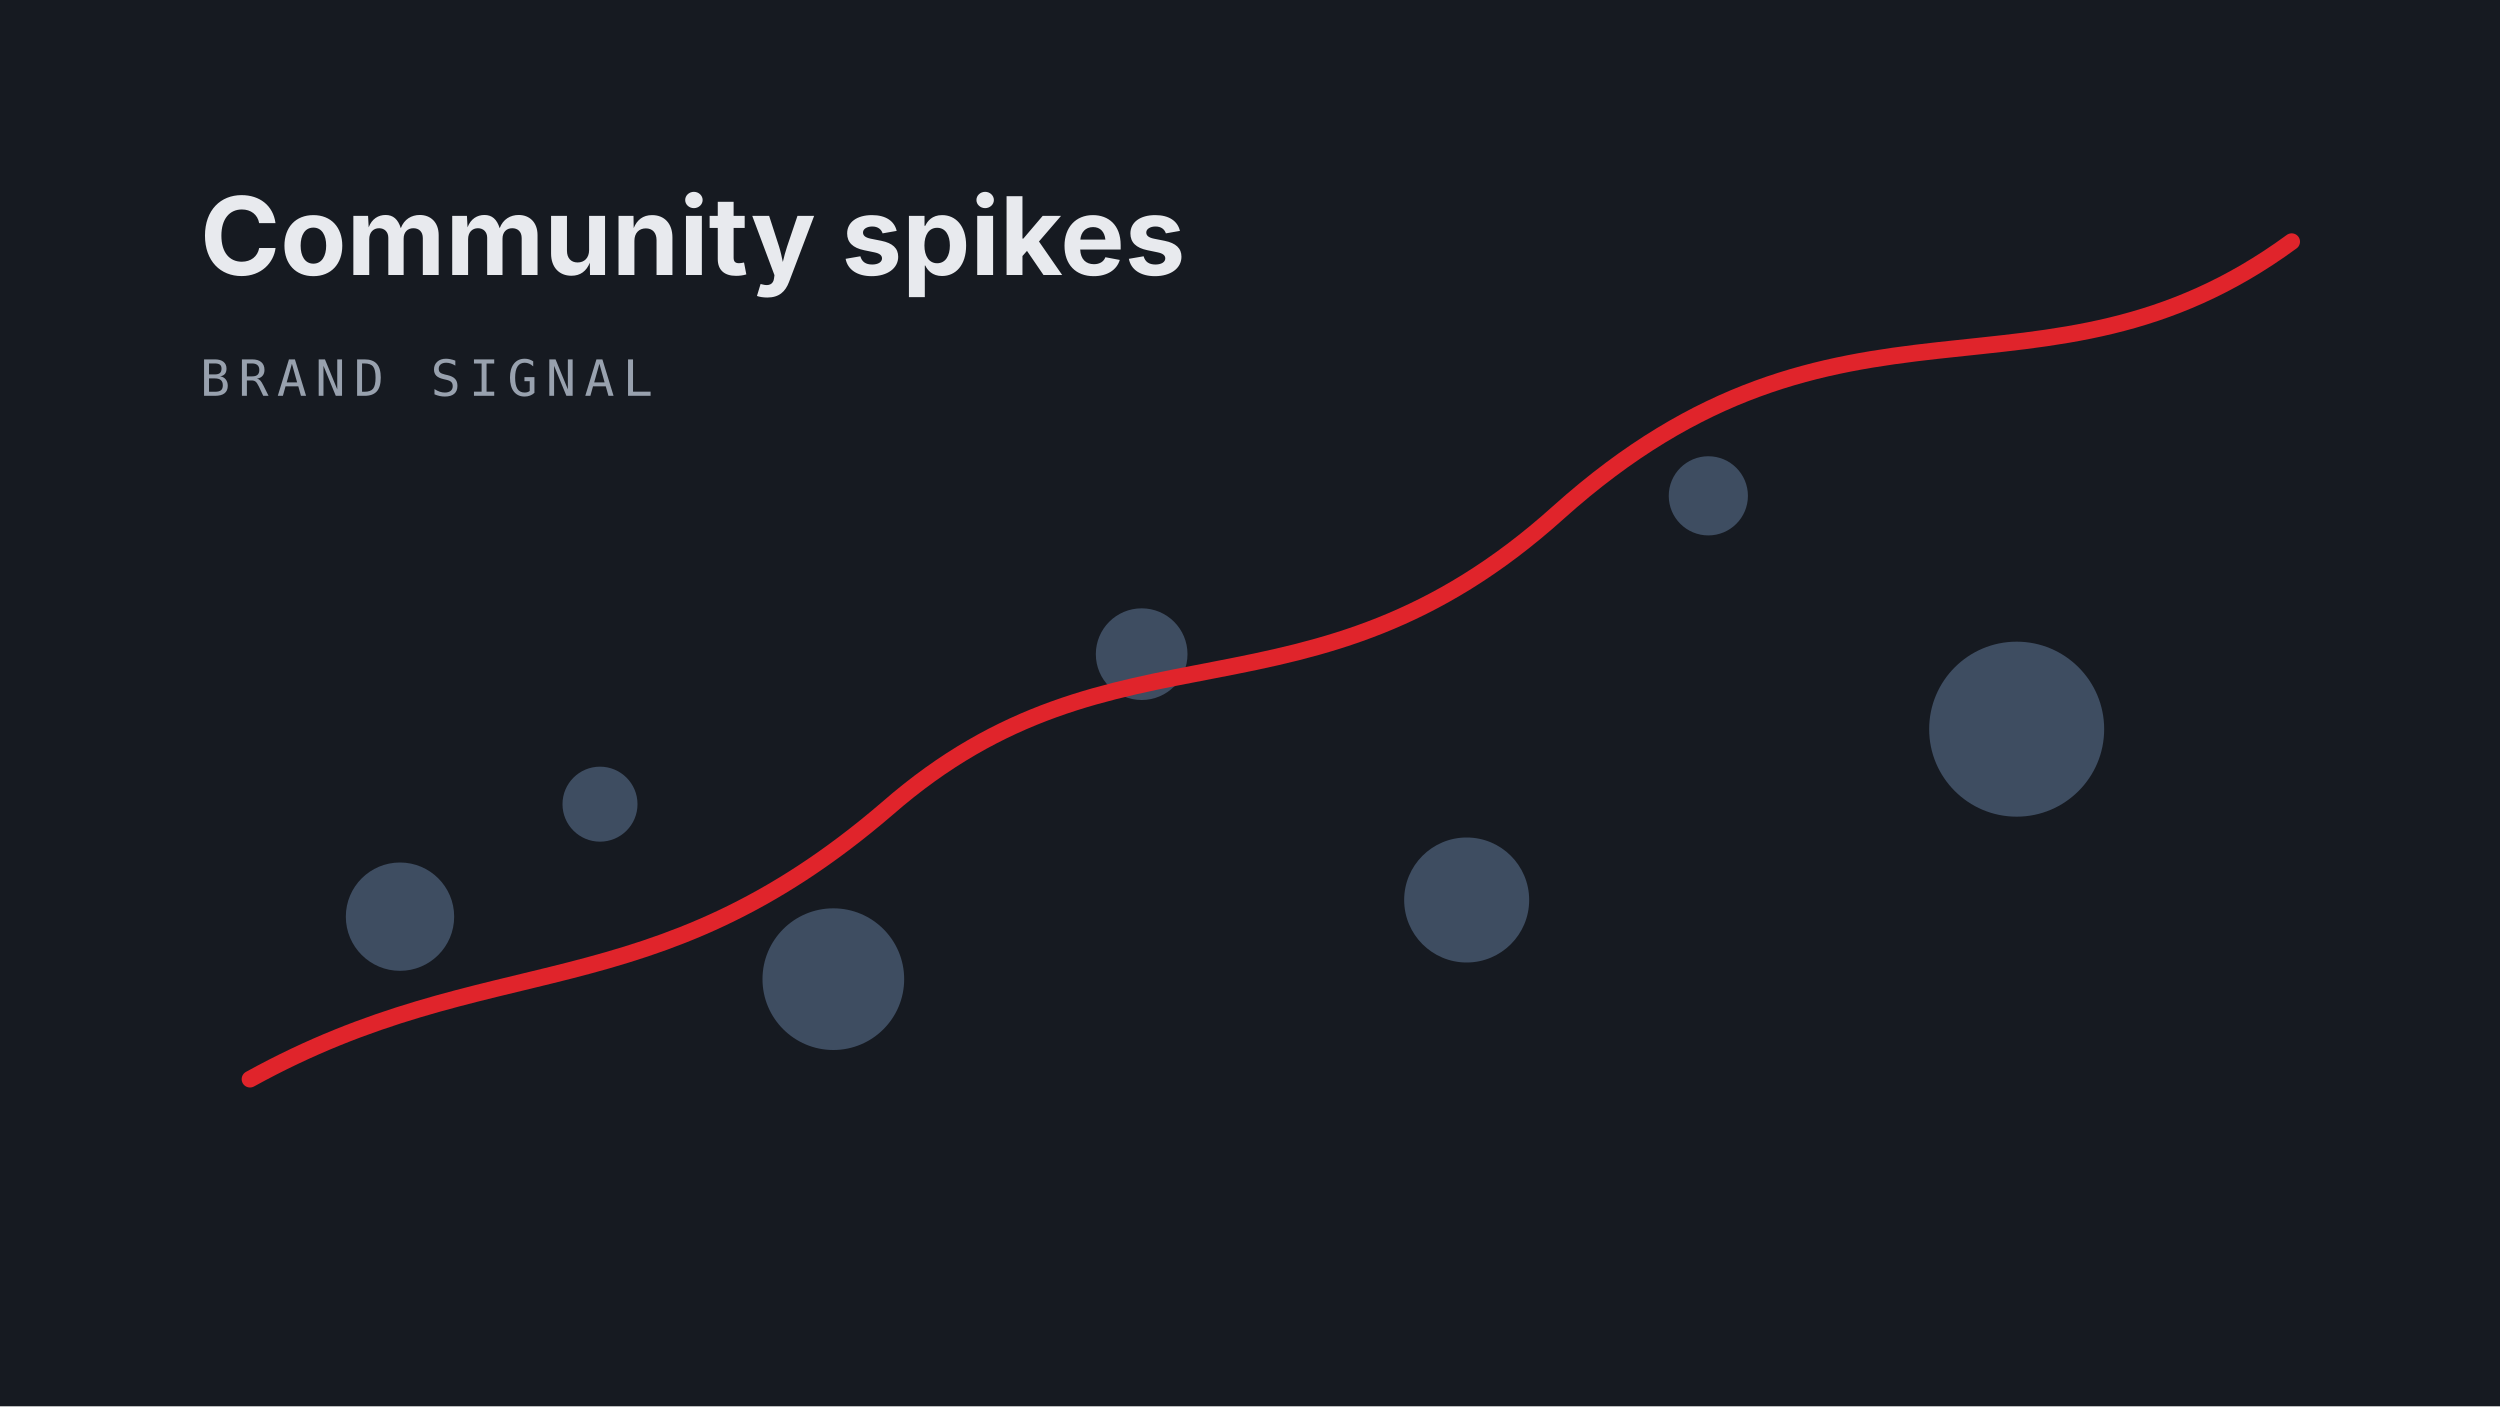
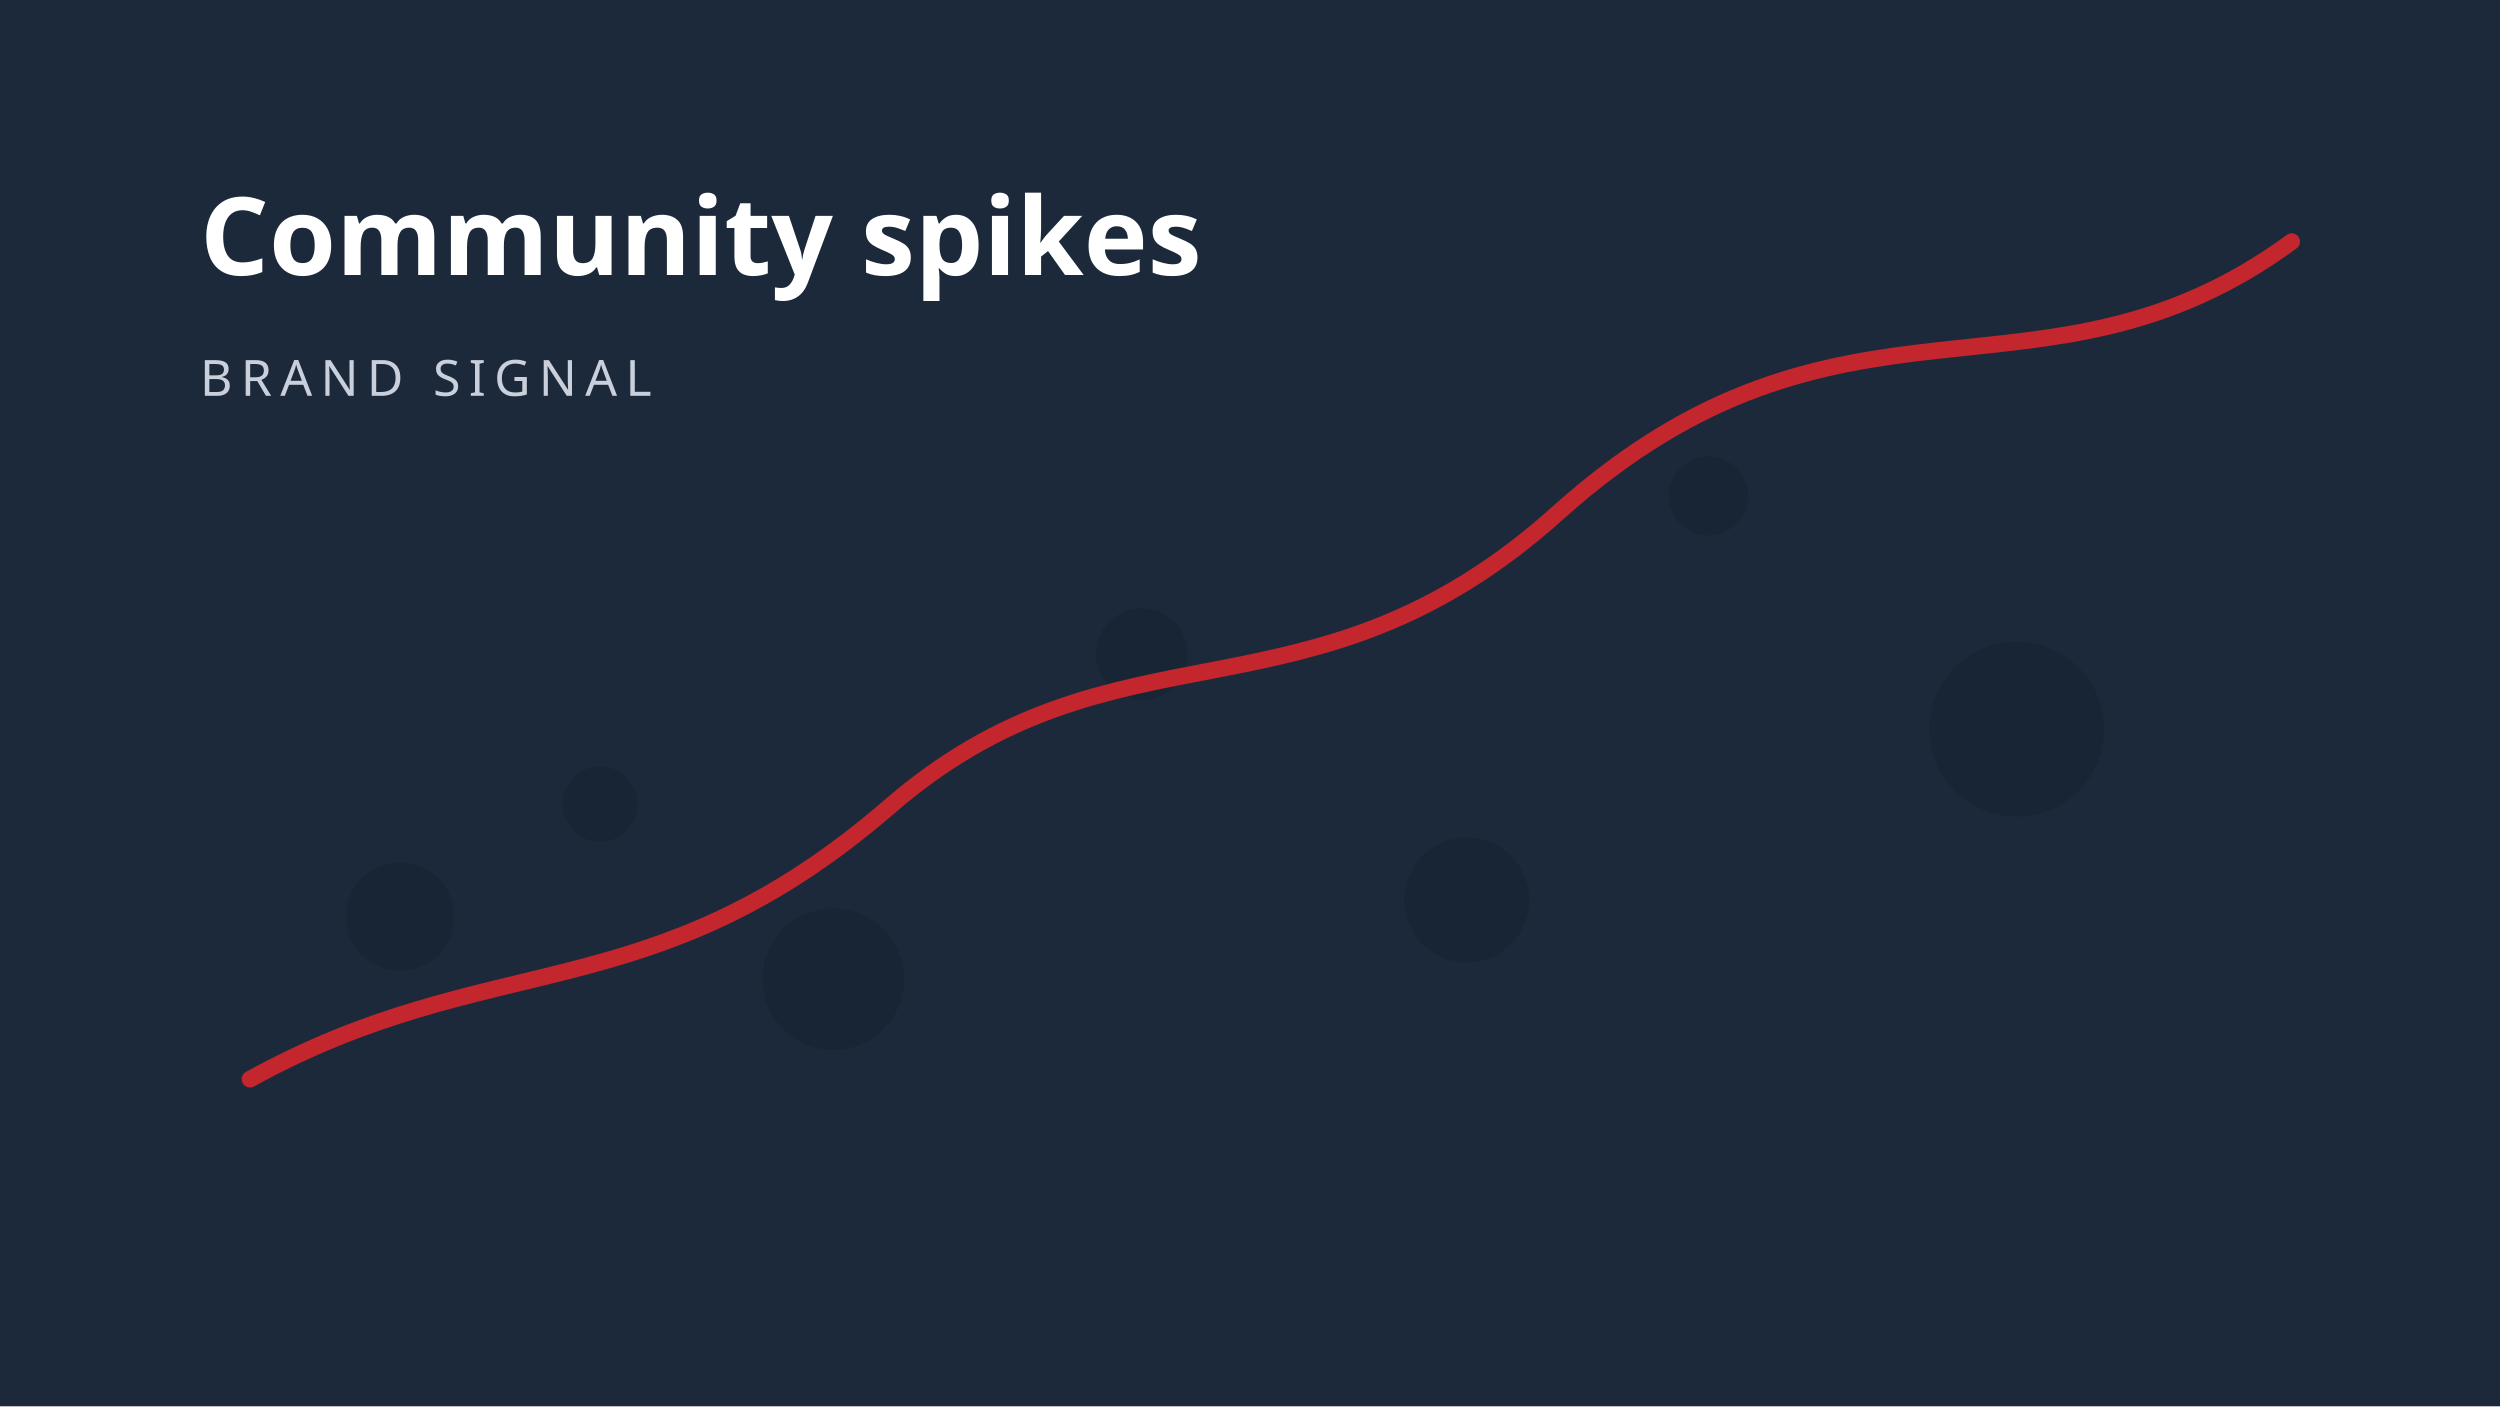
<svg xmlns="http://www.w3.org/2000/svg" viewBox="0 0 1200 675" role="img" aria-labelledby="title desc">
-   <rect width="1200" height="675" fill="#161A21" />
-   <g fill="#6E8BB0" opacity=".45">
+   <rect width="1200" height="675" fill="#1C293A" />
+   <g fill="#151F2C" opacity=".45">
    <circle cx="192" cy="440" r="26" />
    <circle cx="288" cy="386" r="18" />
    <circle cx="400" cy="470" r="34" />
    <circle cx="548" cy="314" r="22" />
    <circle cx="704" cy="432" r="30" />
    <circle cx="820" cy="238" r="19" />
    <circle cx="968" cy="350" r="42" />
  </g>
-   <path d="M120 518C236 454 312 486 426 388C536 292 628 354 748 246C884 124 980 204 1100 116" fill="none" stroke="#E0242B" stroke-width="8" stroke-linecap="round" />
-   <text x="96" y="132" fill="#E8EAEE" font-family="Inter, sans-serif" font-size="52" font-weight="700">Community spikes</text>
-   <text x="96" y="190" fill="#98A1AE" font-family="JetBrains Mono, monospace" font-size="24" letter-spacing="4">BRAND SIGNAL</text>
+   <path d="M120 518C236 454 312 486 426 388C536 292 628 354 748 246C884 124 980 204 1100 116" fill="none" stroke="#C4262D" stroke-width="8" stroke-linecap="round" />
+   <text x="96" y="132" fill="#FFFFFF" font-family="Montserrat, sans-serif" font-size="52" font-weight="700">Community spikes</text>
+   <text x="96" y="190" fill="#C9D0DB" font-family="Montserrat, sans-serif" font-size="24" letter-spacing="4">BRAND SIGNAL</text>
</svg>
